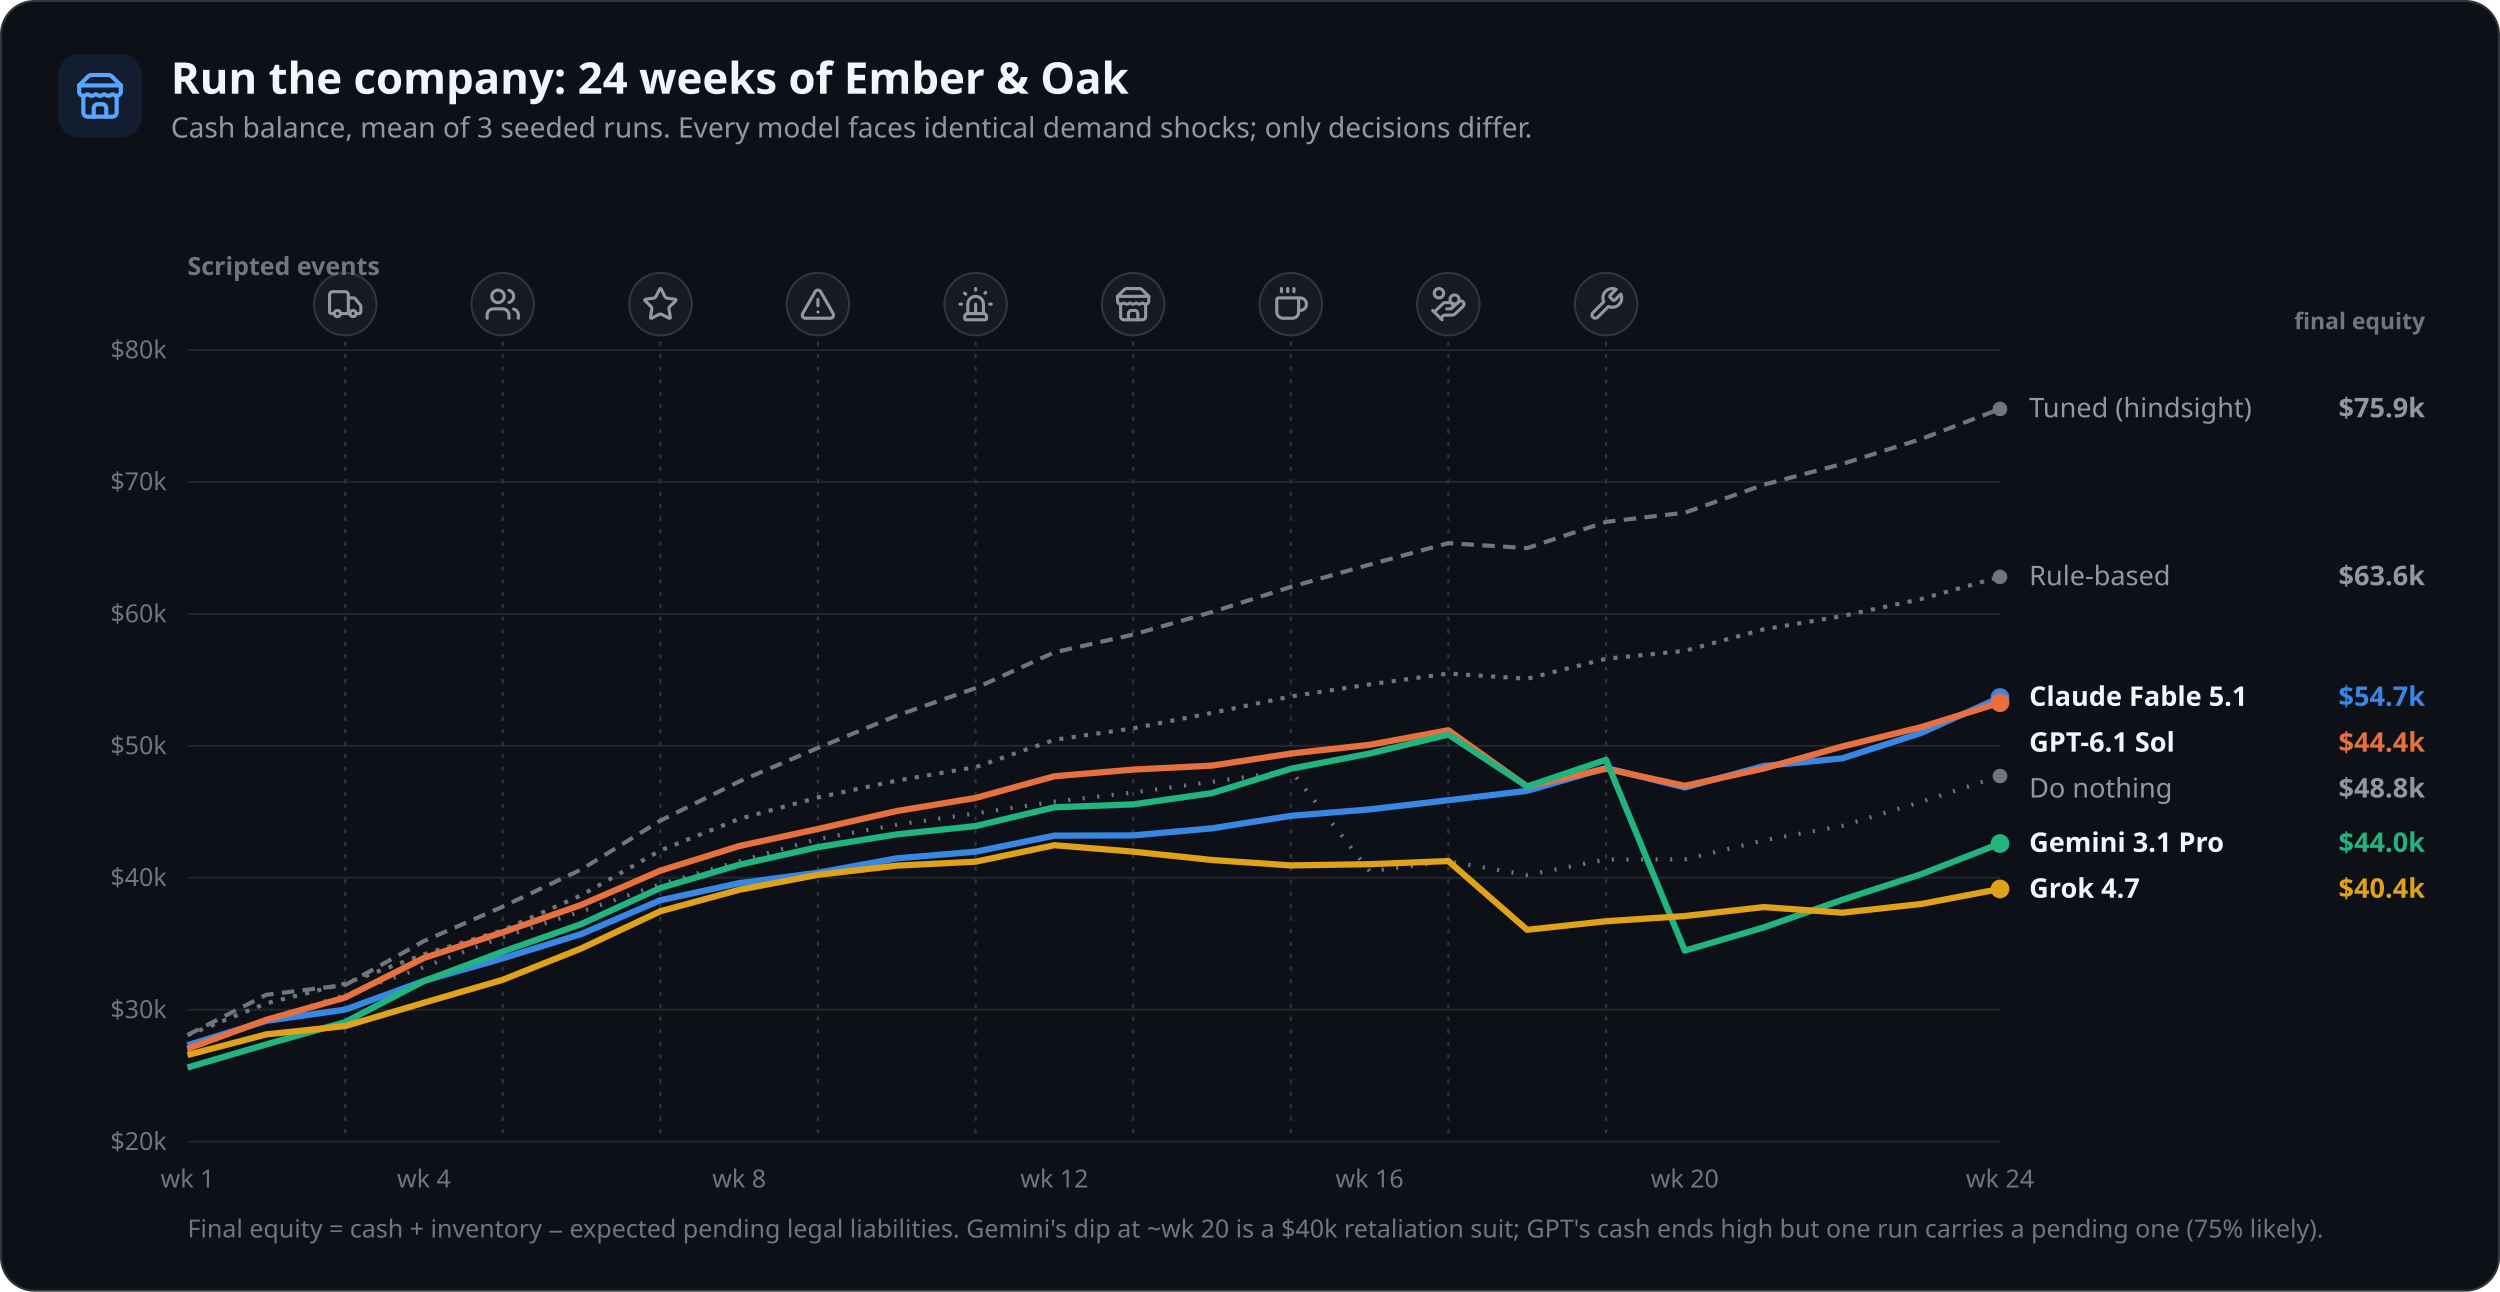
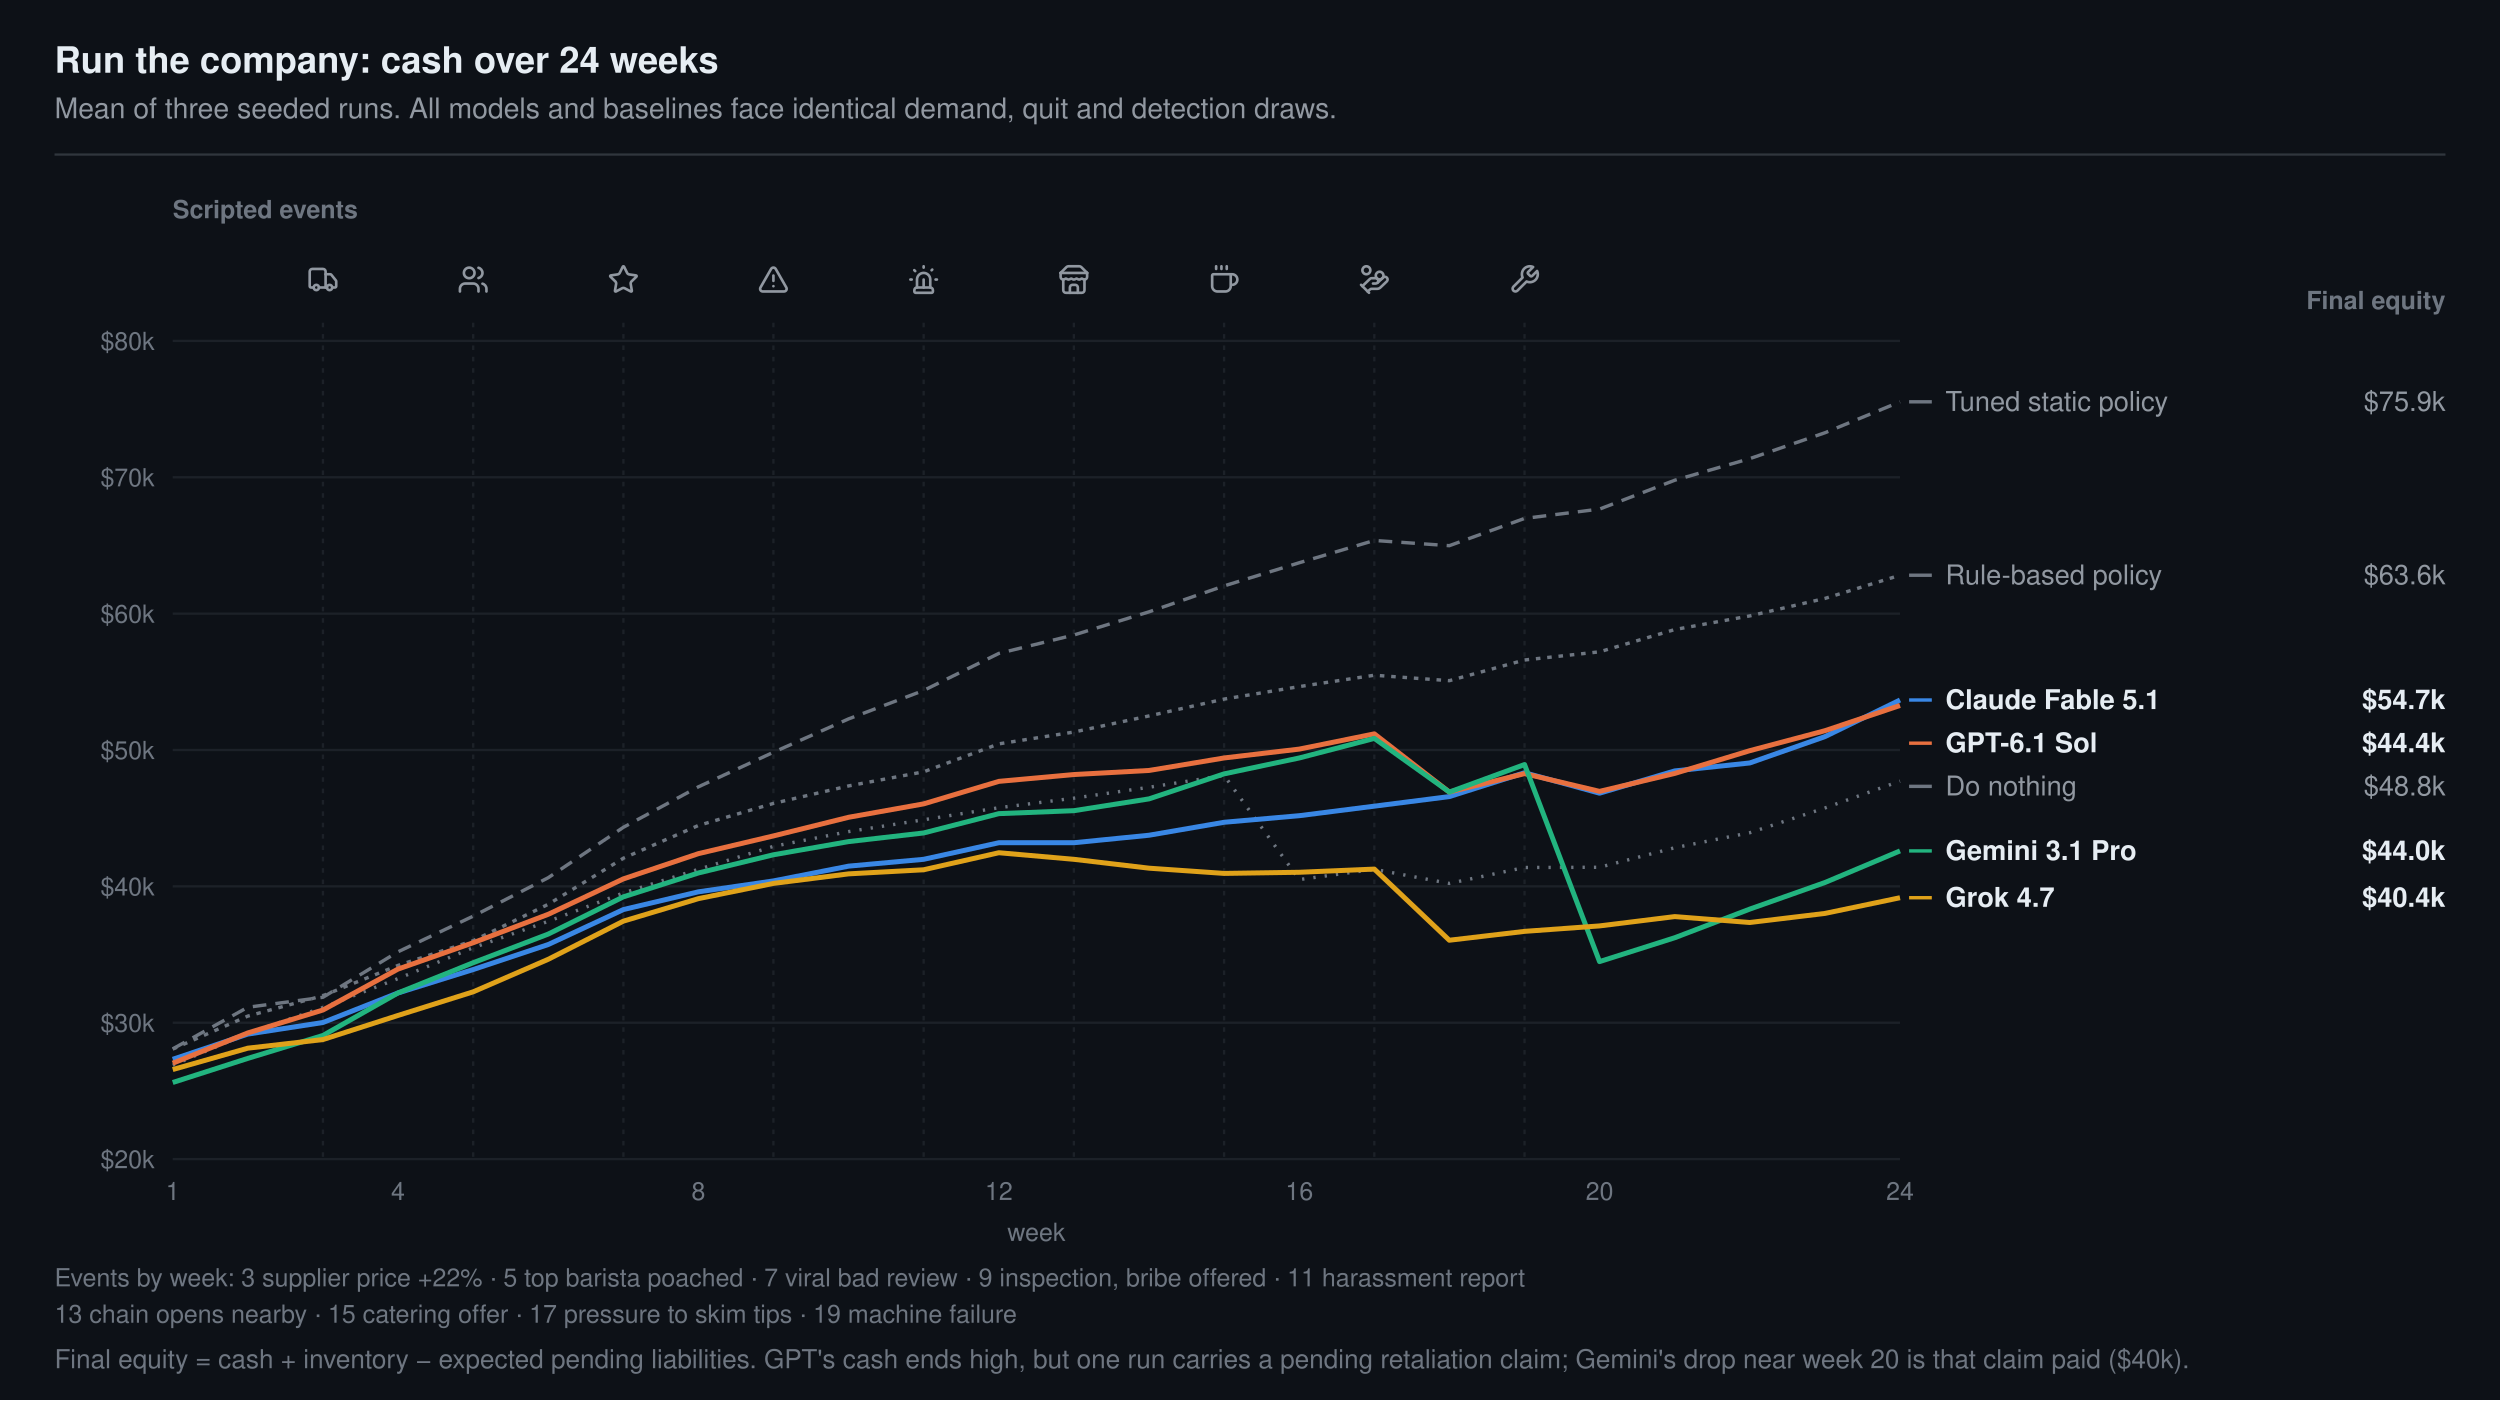
- <svg xmlns="http://www.w3.org/2000/svg" width="1200" height="620" viewBox="0 0 1200 620" role="img" aria-label="Run the company: cash over 24 weeks">
-   <rect x="0.5" y="0.5" width="1199" height="619" rx="16" fill="#0d1117" stroke="#30363d" />
-   <rect x="28" y="26" width="40" height="40" rx="10" fill="#121d2f" />
-   <g transform="translate(36.0,34.0) scale(1)" fill="none" stroke="#58a6ff" stroke-width="2" stroke-linecap="round" stroke-linejoin="round">
-     <path d="m2 7 4.41-4.41A2 2 0 0 1 7.83 2h8.34a2 2 0 0 1 1.42.59L22 7" />
-     <path d="M4 12v8a2 2 0 0 0 2 2h12a2 2 0 0 0 2-2v-8" />
-     <path d="M15 22v-4a2 2 0 0 0-2-2h-2a2 2 0 0 0-2 2v4" />
-     <path d="M2 7h20" />
-     <path d="M22 7v3a2 2 0 0 1-2 2a2.7 2.7 0 0 1-1.59-.63.7.7 0 0 0-.82 0A2.7 2.7 0 0 1 16 12a2.7 2.7 0 0 1-1.59-.63.7.7 0 0 0-.82 0A2.7 2.7 0 0 1 12 12a2.7 2.7 0 0 1-1.59-.63.7.7 0 0 0-.82 0A2.7 2.7 0 0 1 8 12a2.7 2.7 0 0 1-1.59-.63.7.7 0 0 0-.82 0A2.7 2.7 0 0 1 4 12a2 2 0 0 1-2-2V7" />
-   </g>
-   <text x="82.0" y="45.0" font-family="-apple-system,BlinkMacSystemFont,'Segoe UI','Noto Sans',Helvetica,Arial,sans-serif" font-size="21" font-weight="700" fill="#f0f6fc" text-anchor="start">Run the company: 24 weeks of Ember &amp; Oak</text>
-   <text x="82.0" y="66.0" font-family="-apple-system,BlinkMacSystemFont,'Segoe UI','Noto Sans',Helvetica,Arial,sans-serif" font-size="13.5" font-weight="400" fill="#9198a1" text-anchor="start">Cash balance, mean of 3 seeded runs. Every model faces identical demand shocks; only decisions differ.</text>
-   <line x1="90" x2="960" y1="548.0" y2="548.0" stroke="#21262d" />
-   <text x="80.0" y="552.0" font-family="-apple-system,BlinkMacSystemFont,'Segoe UI','Noto Sans',Helvetica,Arial,sans-serif" font-size="12" font-weight="400" fill="#6e7681" text-anchor="end">$20k</text>
-   <line x1="90" x2="960" y1="484.7" y2="484.7" stroke="#21262d" />
-   <text x="80.0" y="488.7" font-family="-apple-system,BlinkMacSystemFont,'Segoe UI','Noto Sans',Helvetica,Arial,sans-serif" font-size="12" font-weight="400" fill="#6e7681" text-anchor="end">$30k</text>
-   <line x1="90" x2="960" y1="421.3" y2="421.3" stroke="#21262d" />
-   <text x="80.0" y="425.3" font-family="-apple-system,BlinkMacSystemFont,'Segoe UI','Noto Sans',Helvetica,Arial,sans-serif" font-size="12" font-weight="400" fill="#6e7681" text-anchor="end">$40k</text>
-   <line x1="90" x2="960" y1="358.0" y2="358.0" stroke="#21262d" />
-   <text x="80.0" y="362.0" font-family="-apple-system,BlinkMacSystemFont,'Segoe UI','Noto Sans',Helvetica,Arial,sans-serif" font-size="12" font-weight="400" fill="#6e7681" text-anchor="end">$50k</text>
-   <line x1="90" x2="960" y1="294.7" y2="294.7" stroke="#21262d" />
-   <text x="80.0" y="298.7" font-family="-apple-system,BlinkMacSystemFont,'Segoe UI','Noto Sans',Helvetica,Arial,sans-serif" font-size="12" font-weight="400" fill="#6e7681" text-anchor="end">$60k</text>
-   <line x1="90" x2="960" y1="231.3" y2="231.3" stroke="#21262d" />
-   <text x="80.0" y="235.3" font-family="-apple-system,BlinkMacSystemFont,'Segoe UI','Noto Sans',Helvetica,Arial,sans-serif" font-size="12" font-weight="400" fill="#6e7681" text-anchor="end">$70k</text>
-   <line x1="90" x2="960" y1="168.0" y2="168.0" stroke="#21262d" />
-   <text x="80.0" y="172.0" font-family="-apple-system,BlinkMacSystemFont,'Segoe UI','Noto Sans',Helvetica,Arial,sans-serif" font-size="12" font-weight="400" fill="#6e7681" text-anchor="end">$80k</text>
-   <text x="90.0" y="570.0" font-family="-apple-system,BlinkMacSystemFont,'Segoe UI','Noto Sans',Helvetica,Arial,sans-serif" font-size="12" font-weight="400" fill="#6e7681" text-anchor="middle">wk 1</text>
-   <text x="203.5" y="570.0" font-family="-apple-system,BlinkMacSystemFont,'Segoe UI','Noto Sans',Helvetica,Arial,sans-serif" font-size="12" font-weight="400" fill="#6e7681" text-anchor="middle">wk 4</text>
-   <text x="354.8" y="570.0" font-family="-apple-system,BlinkMacSystemFont,'Segoe UI','Noto Sans',Helvetica,Arial,sans-serif" font-size="12" font-weight="400" fill="#6e7681" text-anchor="middle">wk 8</text>
-   <text x="506.1" y="570.0" font-family="-apple-system,BlinkMacSystemFont,'Segoe UI','Noto Sans',Helvetica,Arial,sans-serif" font-size="12" font-weight="400" fill="#6e7681" text-anchor="middle">wk 12</text>
-   <text x="657.4" y="570.0" font-family="-apple-system,BlinkMacSystemFont,'Segoe UI','Noto Sans',Helvetica,Arial,sans-serif" font-size="12" font-weight="400" fill="#6e7681" text-anchor="middle">wk 16</text>
-   <text x="808.7" y="570.0" font-family="-apple-system,BlinkMacSystemFont,'Segoe UI','Noto Sans',Helvetica,Arial,sans-serif" font-size="12" font-weight="400" fill="#6e7681" text-anchor="middle">wk 20</text>
-   <text x="960.0" y="570.0" font-family="-apple-system,BlinkMacSystemFont,'Segoe UI','Noto Sans',Helvetica,Arial,sans-serif" font-size="12" font-weight="400" fill="#6e7681" text-anchor="middle">wk 24</text>
-   <line x1="165.7" x2="165.7" y1="164" y2="548" stroke="#30363d" stroke-dasharray="2 4" />
-   <circle cx="165.7" cy="146" r="15" fill="#161b22" stroke="#30363d" />
-   <g transform="translate(156.7,137.0) scale(0.75)" fill="none" stroke="#9198a1" stroke-width="2" stroke-linecap="round" stroke-linejoin="round">
+ <svg xmlns="http://www.w3.org/2000/svg" width="1100" height="616" viewBox="0 0 1100 616" role="img" aria-label="Cash over 24 weeks">
+   <rect width="1100" height="616" fill="#0d1117" />
+   <text x="24.0" y="32.0" font-family="-apple-system,BlinkMacSystemFont,'Segoe UI','Helvetica Neue',Helvetica,Arial,sans-serif" font-size="16" font-weight="600" fill="#e6edf3" text-anchor="start">Run the company: cash over 24 weeks</text>
+   <text x="24.0" y="52.0" font-family="-apple-system,BlinkMacSystemFont,'Segoe UI','Helvetica Neue',Helvetica,Arial,sans-serif" font-size="12.5" font-weight="400" fill="#9198a1" text-anchor="start">Mean of three seeded runs. All models and baselines face identical demand, quit and detection draws.</text>
+   <line x1="24.0" x2="1076.0" y1="68.0" y2="68.0" stroke="#30363d" stroke-width="1" />
+   <line x1="76.0" x2="836.0" y1="510.0" y2="510.0" stroke="#1c2128" stroke-width="1" />
+   <text x="68.0" y="514.0" font-family="-apple-system,BlinkMacSystemFont,'Segoe UI','Helvetica Neue',Helvetica,Arial,sans-serif" font-size="11" font-weight="400" fill="#6e7681" text-anchor="end">$20k</text>
+   <line x1="76.0" x2="836.0" y1="450.0" y2="450.0" stroke="#1c2128" stroke-width="1" />
+   <text x="68.0" y="454.0" font-family="-apple-system,BlinkMacSystemFont,'Segoe UI','Helvetica Neue',Helvetica,Arial,sans-serif" font-size="11" font-weight="400" fill="#6e7681" text-anchor="end">$30k</text>
+   <line x1="76.0" x2="836.0" y1="390.0" y2="390.0" stroke="#1c2128" stroke-width="1" />
+   <text x="68.0" y="394.0" font-family="-apple-system,BlinkMacSystemFont,'Segoe UI','Helvetica Neue',Helvetica,Arial,sans-serif" font-size="11" font-weight="400" fill="#6e7681" text-anchor="end">$40k</text>
+   <line x1="76.0" x2="836.0" y1="330.0" y2="330.0" stroke="#1c2128" stroke-width="1" />
+   <text x="68.0" y="334.0" font-family="-apple-system,BlinkMacSystemFont,'Segoe UI','Helvetica Neue',Helvetica,Arial,sans-serif" font-size="11" font-weight="400" fill="#6e7681" text-anchor="end">$50k</text>
+   <line x1="76.0" x2="836.0" y1="270.0" y2="270.0" stroke="#1c2128" stroke-width="1" />
+   <text x="68.0" y="274.0" font-family="-apple-system,BlinkMacSystemFont,'Segoe UI','Helvetica Neue',Helvetica,Arial,sans-serif" font-size="11" font-weight="400" fill="#6e7681" text-anchor="end">$60k</text>
+   <line x1="76.0" x2="836.0" y1="210.0" y2="210.0" stroke="#1c2128" stroke-width="1" />
+   <text x="68.0" y="214.0" font-family="-apple-system,BlinkMacSystemFont,'Segoe UI','Helvetica Neue',Helvetica,Arial,sans-serif" font-size="11" font-weight="400" fill="#6e7681" text-anchor="end">$70k</text>
+   <line x1="76.0" x2="836.0" y1="150.0" y2="150.0" stroke="#1c2128" stroke-width="1" />
+   <text x="68.0" y="154.0" font-family="-apple-system,BlinkMacSystemFont,'Segoe UI','Helvetica Neue',Helvetica,Arial,sans-serif" font-size="11" font-weight="400" fill="#6e7681" text-anchor="end">$80k</text>
+   <text x="76.0" y="528.0" font-family="-apple-system,BlinkMacSystemFont,'Segoe UI','Helvetica Neue',Helvetica,Arial,sans-serif" font-size="11" font-weight="400" fill="#6e7681" text-anchor="middle">1</text>
+   <text x="175.1" y="528.0" font-family="-apple-system,BlinkMacSystemFont,'Segoe UI','Helvetica Neue',Helvetica,Arial,sans-serif" font-size="11" font-weight="400" fill="#6e7681" text-anchor="middle">4</text>
+   <text x="307.3" y="528.0" font-family="-apple-system,BlinkMacSystemFont,'Segoe UI','Helvetica Neue',Helvetica,Arial,sans-serif" font-size="11" font-weight="400" fill="#6e7681" text-anchor="middle">8</text>
+   <text x="439.5" y="528.0" font-family="-apple-system,BlinkMacSystemFont,'Segoe UI','Helvetica Neue',Helvetica,Arial,sans-serif" font-size="11" font-weight="400" fill="#6e7681" text-anchor="middle">12</text>
+   <text x="571.7" y="528.0" font-family="-apple-system,BlinkMacSystemFont,'Segoe UI','Helvetica Neue',Helvetica,Arial,sans-serif" font-size="11" font-weight="400" fill="#6e7681" text-anchor="middle">16</text>
+   <text x="703.8" y="528.0" font-family="-apple-system,BlinkMacSystemFont,'Segoe UI','Helvetica Neue',Helvetica,Arial,sans-serif" font-size="11" font-weight="400" fill="#6e7681" text-anchor="middle">20</text>
+   <text x="836.0" y="528.0" font-family="-apple-system,BlinkMacSystemFont,'Segoe UI','Helvetica Neue',Helvetica,Arial,sans-serif" font-size="11" font-weight="400" fill="#6e7681" text-anchor="middle">24</text>
+   <text x="456.0" y="546.0" font-family="-apple-system,BlinkMacSystemFont,'Segoe UI','Helvetica Neue',Helvetica,Arial,sans-serif" font-size="11" font-weight="400" fill="#6e7681" text-anchor="middle">week</text>
+   <text x="76.0" y="96.0" font-family="-apple-system,BlinkMacSystemFont,'Segoe UI','Helvetica Neue',Helvetica,Arial,sans-serif" font-size="11" font-weight="600" fill="#6e7681" text-anchor="start">Scripted events</text>
+   <line x1="142.1" x2="142.1" y1="142.0" y2="510.0" stroke="#1c2128" stroke-width="1" stroke-dasharray="2 3" />
+   <g transform="translate(135.1,116.0) scale(0.5833)" fill="none" stroke="#9198a1" stroke-width="2" stroke-linecap="round" stroke-linejoin="round">
    <path d="M14 18V6a2 2 0 0 0-2-2H4a2 2 0 0 0-2 2v11a1 1 0 0 0 1 1h2" />
    <path d="M15 18H9" />
    <path d="M19 18h2a1 1 0 0 0 1-1v-3.65a1 1 0 0 0-.22-.624l-3.48-4.35A1 1 0 0 0 17.52 8H14" />
    <circle cx="17" cy="18" r="2" />
    <circle cx="7" cy="18" r="2" />
  </g>
-   <line x1="241.3" x2="241.3" y1="164" y2="548" stroke="#30363d" stroke-dasharray="2 4" />
-   <circle cx="241.3" cy="146" r="15" fill="#161b22" stroke="#30363d" />
-   <g transform="translate(232.3,137.0) scale(0.75)" fill="none" stroke="#9198a1" stroke-width="2" stroke-linecap="round" stroke-linejoin="round">
+   <line x1="208.2" x2="208.2" y1="142.0" y2="510.0" stroke="#1c2128" stroke-width="1" stroke-dasharray="2 3" />
+   <g transform="translate(201.2,116.0) scale(0.5833)" fill="none" stroke="#9198a1" stroke-width="2" stroke-linecap="round" stroke-linejoin="round">
    <path d="M16 21v-2a4 4 0 0 0-4-4H6a4 4 0 0 0-4 4v2" />
    <circle cx="9" cy="7" r="4" />
    <path d="M22 21v-2a4 4 0 0 0-3-3.87" />
    <path d="M16 3.13a4 4 0 0 1 0 7.75" />
  </g>
-   <line x1="317.0" x2="317.0" y1="164" y2="548" stroke="#30363d" stroke-dasharray="2 4" />
-   <circle cx="317.0" cy="146" r="15" fill="#161b22" stroke="#30363d" />
-   <g transform="translate(308.0,137.0) scale(0.75)" fill="none" stroke="#9198a1" stroke-width="2" stroke-linecap="round" stroke-linejoin="round">
+   <line x1="274.3" x2="274.3" y1="142.0" y2="510.0" stroke="#1c2128" stroke-width="1" stroke-dasharray="2 3" />
+   <g transform="translate(267.3,116.0) scale(0.5833)" fill="none" stroke="#9198a1" stroke-width="2" stroke-linecap="round" stroke-linejoin="round">
    <path d="M11.525 2.295a.53.53 0 0 1 .95 0l2.31 4.679a2.123 2.123 0 0 0 1.595 1.16l5.166.756a.53.53 0 0 1 .294.904l-3.736 3.638a2.123 2.123 0 0 0-.611 1.878l.882 5.14a.53.53 0 0 1-.771.56l-4.618-2.428a2.122 2.122 0 0 0-1.973 0L6.396 21.01a.53.53 0 0 1-.77-.56l.881-5.139a2.122 2.122 0 0 0-.611-1.879L2.16 9.795a.53.53 0 0 1 .294-.906l5.165-.755a2.122 2.122 0 0 0 1.597-1.16z" />
  </g>
-   <line x1="392.6" x2="392.6" y1="164" y2="548" stroke="#30363d" stroke-dasharray="2 4" />
-   <circle cx="392.6" cy="146" r="15" fill="#161b22" stroke="#30363d" />
-   <g transform="translate(383.6,137.0) scale(0.75)" fill="none" stroke="#9198a1" stroke-width="2" stroke-linecap="round" stroke-linejoin="round">
+   <line x1="340.3" x2="340.3" y1="142.0" y2="510.0" stroke="#1c2128" stroke-width="1" stroke-dasharray="2 3" />
+   <g transform="translate(333.3,116.0) scale(0.5833)" fill="none" stroke="#9198a1" stroke-width="2" stroke-linecap="round" stroke-linejoin="round">
    <path d="m21.73 18-8-14a2 2 0 0 0-3.48 0l-8 14A2 2 0 0 0 4 21h16a2 2 0 0 0 1.73-3" />
    <path d="M12 9v4" />
    <path d="M12 17h.01" />
  </g>
-   <line x1="468.3" x2="468.3" y1="164" y2="548" stroke="#30363d" stroke-dasharray="2 4" />
-   <circle cx="468.3" cy="146" r="15" fill="#161b22" stroke="#30363d" />
-   <g transform="translate(459.3,137.0) scale(0.75)" fill="none" stroke="#9198a1" stroke-width="2" stroke-linecap="round" stroke-linejoin="round">
+   <line x1="406.4" x2="406.4" y1="142.0" y2="510.0" stroke="#1c2128" stroke-width="1" stroke-dasharray="2 3" />
+   <g transform="translate(399.4,116.0) scale(0.5833)" fill="none" stroke="#9198a1" stroke-width="2" stroke-linecap="round" stroke-linejoin="round">
    <path d="M7 18v-6a5 5 0 1 1 10 0v6" />
    <path d="M5 21a1 1 0 0 0 1 1h12a1 1 0 0 0 1-1v-1a2 2 0 0 0-2-2H7a2 2 0 0 0-2 2z" />
    <path d="M21 12h1" />
    <path d="M18.5 4.5 18 5" />
    <path d="M2 12h1" />
    <path d="M12 2v1" />
    <path d="m4.929 4.929.707.707" />
    <path d="M12 12v6" />
  </g>
-   <line x1="543.9" x2="543.9" y1="164" y2="548" stroke="#30363d" stroke-dasharray="2 4" />
-   <circle cx="543.9" cy="146" r="15" fill="#161b22" stroke="#30363d" />
-   <g transform="translate(534.9,137.0) scale(0.75)" fill="none" stroke="#9198a1" stroke-width="2" stroke-linecap="round" stroke-linejoin="round">
+   <line x1="472.5" x2="472.5" y1="142.0" y2="510.0" stroke="#1c2128" stroke-width="1" stroke-dasharray="2 3" />
+   <g transform="translate(465.5,116.0) scale(0.5833)" fill="none" stroke="#9198a1" stroke-width="2" stroke-linecap="round" stroke-linejoin="round">
    <path d="m2 7 4.41-4.41A2 2 0 0 1 7.83 2h8.34a2 2 0 0 1 1.42.59L22 7" />
    <path d="M4 12v8a2 2 0 0 0 2 2h12a2 2 0 0 0 2-2v-8" />
    <path d="M15 22v-4a2 2 0 0 0-2-2h-2a2 2 0 0 0-2 2v4" />
    <path d="M2 7h20" />
    <path d="M22 7v3a2 2 0 0 1-2 2a2.7 2.7 0 0 1-1.59-.63.7.7 0 0 0-.82 0A2.7 2.7 0 0 1 16 12a2.7 2.7 0 0 1-1.59-.63.7.7 0 0 0-.82 0A2.7 2.7 0 0 1 12 12a2.7 2.7 0 0 1-1.59-.63.7.7 0 0 0-.82 0A2.7 2.7 0 0 1 8 12a2.7 2.7 0 0 1-1.59-.63.7.7 0 0 0-.82 0A2.7 2.7 0 0 1 4 12a2 2 0 0 1-2-2V7" />
  </g>
-   <line x1="619.6" x2="619.6" y1="164" y2="548" stroke="#30363d" stroke-dasharray="2 4" />
-   <circle cx="619.6" cy="146" r="15" fill="#161b22" stroke="#30363d" />
-   <g transform="translate(610.6,137.0) scale(0.75)" fill="none" stroke="#9198a1" stroke-width="2" stroke-linecap="round" stroke-linejoin="round">
+   <line x1="538.6" x2="538.6" y1="142.0" y2="510.0" stroke="#1c2128" stroke-width="1" stroke-dasharray="2 3" />
+   <g transform="translate(531.6,116.0) scale(0.5833)" fill="none" stroke="#9198a1" stroke-width="2" stroke-linecap="round" stroke-linejoin="round">
    <path d="M10 2v2" />
    <path d="M14 2v2" />
    <path d="M16 8a1 1 0 0 1 1 1v8a4 4 0 0 1-4 4H7a4 4 0 0 1-4-4V9a1 1 0 0 1 1-1h14a4 4 0 1 1 0 8h-1" />
    <path d="M6 2v2" />
  </g>
-   <line x1="695.2" x2="695.2" y1="164" y2="548" stroke="#30363d" stroke-dasharray="2 4" />
-   <circle cx="695.2" cy="146" r="15" fill="#161b22" stroke="#30363d" />
-   <g transform="translate(686.2,137.0) scale(0.75)" fill="none" stroke="#9198a1" stroke-width="2" stroke-linecap="round" stroke-linejoin="round">
+   <line x1="604.7" x2="604.7" y1="142.0" y2="510.0" stroke="#1c2128" stroke-width="1" stroke-dasharray="2 3" />
+   <g transform="translate(597.7,116.0) scale(0.5833)" fill="none" stroke="#9198a1" stroke-width="2" stroke-linecap="round" stroke-linejoin="round">
    <path d="M11 15h2a2 2 0 1 0 0-4h-3c-.6 0-1.1.2-1.4.6L3 17" />
    <path d="m7 21 1.6-1.4c.3-.4.8-.6 1.4-.6h4c1.1 0 2.1-.4 2.8-1.2l4.6-4.4a2 2 0 0 0-2.75-2.91l-4.2 3.9" />
    <path d="m2 16 6 6" />
    <circle cx="16" cy="9" r="2.9" />
    <circle cx="6" cy="5" r="3" />
  </g>
-   <line x1="770.9" x2="770.9" y1="164" y2="548" stroke="#30363d" stroke-dasharray="2 4" />
-   <circle cx="770.9" cy="146" r="15" fill="#161b22" stroke="#30363d" />
-   <g transform="translate(761.9,137.0) scale(0.75)" fill="none" stroke="#9198a1" stroke-width="2" stroke-linecap="round" stroke-linejoin="round">
+   <line x1="670.8" x2="670.8" y1="142.0" y2="510.0" stroke="#1c2128" stroke-width="1" stroke-dasharray="2 3" />
+   <g transform="translate(663.8,116.0) scale(0.5833)" fill="none" stroke="#9198a1" stroke-width="2" stroke-linecap="round" stroke-linejoin="round">
    <path d="M14.7 6.3a1 1 0 0 0 0 1.4l1.6 1.6a1 1 0 0 0 1.4 0l3.77-3.77a6 6 0 0 1-7.94 7.94l-6.91 6.91a2.12 2.12 0 0 1-3-3l6.91-6.91a6 6 0 0 1 7.94-7.94l-3.76 3.76z" />
  </g>
-   <text x="90.0" y="132.0" font-family="-apple-system,BlinkMacSystemFont,'Segoe UI','Noto Sans',Helvetica,Arial,sans-serif" font-size="12" font-weight="600" fill="#6e7681" text-anchor="start">Scripted events</text>
-   <polyline points="90.0,496.8 127.8,477.5 165.7,472.8 203.5,451.7 241.3,435.2 279.1,417.3 317.0,393.9 354.8,375.1 392.6,359.0 430.4,343.5 468.3,330.3 506.1,313.1 543.9,304.6 581.7,293.8 619.6,281.7 657.4,271.0 695.2,260.7 733.0,263.1 770.9,250.5 808.7,246.1 846.5,232.7 884.3,222.7 922.2,210.7 960.0,196.3" fill="none" stroke="#6e7681" stroke-width="2" stroke-linejoin="round" stroke-dasharray="6 4" />
-   <circle cx="960.0" cy="196.3" r="3.5" fill="#6e7681" />
-   <polyline points="90.0,496.9 127.8,481.6 165.7,472.1 203.5,458.1 241.3,446.5 279.1,429.7 317.0,408.2 354.8,393.1 392.6,382.8 430.4,374.7 468.3,368.2 506.1,355.1 543.9,349.6 581.7,342.2 619.6,334.3 657.4,328.5 695.2,323.3 733.0,325.8 770.9,316.2 808.7,312.4 846.5,302.1 884.3,295.7 922.2,287.5 960.0,276.9" fill="none" stroke="#6e7681" stroke-width="2" stroke-linejoin="round" stroke-dasharray="2 4" />
-   <circle cx="960.0" cy="276.9" r="3.5" fill="#6e7681" />
-   <polyline points="90.0,504.4 127.8,489.6 165.7,477.6 203.5,464.2 241.3,449.8 279.1,437.5 317.0,424.4 354.8,413.4 392.6,402.7 430.4,395.9 468.3,390.4 506.1,384.8 543.9,380.4 581.7,375.3 619.6,369.9 657.4,418.2 695.2,413.4 733.0,420.0 770.9,412.6 808.7,412.5 846.5,403.4 884.3,396.4 922.2,384.9 960.0,372.5" fill="none" stroke="#6e7681" stroke-width="2" stroke-linejoin="round" stroke-dasharray="1 6" />
-   <circle cx="960.0" cy="372.5" r="3.5" fill="#6e7681" />
-   <polyline points="90.0,501.7 127.8,490.0 165.7,484.6 203.5,470.8 241.3,460.0 279.1,448.3 317.0,432.1 354.8,423.9 392.6,418.9 430.4,412.0 468.3,408.8 506.1,401.1 543.9,401.0 581.7,397.6 619.6,391.6 657.4,388.5 695.2,384.1 733.0,379.6 770.9,368.6 808.7,378.0 846.5,367.7 884.3,364.0 922.2,351.8 960.0,334.8" fill="none" stroke="#3987e5" stroke-width="3" stroke-linejoin="round" />
-   <circle cx="960.0" cy="334.8" r="4.5" fill="#3987e5" />
-   <polyline points="90.0,503.4 127.8,489.5 165.7,478.8 203.5,459.8 241.3,447.5 279.1,434.3 317.0,417.9 354.8,406.1 392.6,397.9 430.4,389.3 468.3,383.0 506.1,372.6 543.9,369.4 581.7,367.5 619.6,361.7 657.4,357.5 695.2,350.5 733.0,377.5 770.9,369.0 808.7,377.2 846.5,368.9 884.3,358.3 922.2,349.0 960.0,337.3" fill="none" stroke="#e8703f" stroke-width="3" stroke-linejoin="round" />
-   <circle cx="960.0" cy="337.3" r="4.5" fill="#e8703f" />
-   <polyline points="90.0,512.4 127.8,501.3 165.7,490.6 203.5,470.9 241.3,456.8 279.1,443.5 317.0,426.2 354.8,415.1 392.6,406.6 430.4,400.5 468.3,396.5 506.1,387.5 543.9,386.1 581.7,380.7 619.6,369.0 657.4,361.7 695.2,352.6 733.0,377.5 770.9,364.7 808.7,456.3 846.5,445.2 884.3,431.9 922.2,419.6 960.0,404.9" fill="none" stroke="#22b47f" stroke-width="3" stroke-linejoin="round" />
-   <circle cx="960.0" cy="404.9" r="4.5" fill="#22b47f" />
-   <polyline points="90.0,506.4 127.8,496.5 165.7,492.5 203.5,481.3 241.3,470.3 279.1,455.2 317.0,437.4 354.8,427.1 392.6,419.9 430.4,415.5 468.3,413.6 506.1,405.7 543.9,408.8 581.7,412.8 619.6,415.4 657.4,414.8 695.2,413.3 733.0,446.3 770.9,442.2 808.7,439.7 846.5,435.4 884.3,438.1 922.2,433.9 960.0,426.7" fill="none" stroke="#e0a21a" stroke-width="3" stroke-linejoin="round" />
-   <circle cx="960.0" cy="426.7" r="4.5" fill="#e0a21a" />
-   <text x="974.0" y="200.3" font-family="-apple-system,BlinkMacSystemFont,'Segoe UI','Noto Sans',Helvetica,Arial,sans-serif" font-size="13" font-weight="500" fill="#9198a1" text-anchor="start">Tuned (hindsight)</text>
-   <text x="1164.0" y="200.3" font-family="-apple-system,BlinkMacSystemFont,'Segoe UI','Noto Sans',Helvetica,Arial,sans-serif" font-size="13" font-weight="700" fill="#9198a1" text-anchor="end">$75.9k</text>
-   <text x="974.0" y="280.9" font-family="-apple-system,BlinkMacSystemFont,'Segoe UI','Noto Sans',Helvetica,Arial,sans-serif" font-size="13" font-weight="500" fill="#9198a1" text-anchor="start">Rule-based</text>
-   <text x="1164.0" y="280.9" font-family="-apple-system,BlinkMacSystemFont,'Segoe UI','Noto Sans',Helvetica,Arial,sans-serif" font-size="13" font-weight="700" fill="#9198a1" text-anchor="end">$63.6k</text>
-   <text x="974.0" y="338.8" font-family="-apple-system,BlinkMacSystemFont,'Segoe UI','Noto Sans',Helvetica,Arial,sans-serif" font-size="13" font-weight="700" fill="#f0f6fc" text-anchor="start">Claude Fable 5.1</text>
-   <text x="1164.0" y="338.8" font-family="-apple-system,BlinkMacSystemFont,'Segoe UI','Noto Sans',Helvetica,Arial,sans-serif" font-size="13" font-weight="700" fill="#3987e5" text-anchor="end">$54.7k</text>
-   <text x="974.0" y="360.8" font-family="-apple-system,BlinkMacSystemFont,'Segoe UI','Noto Sans',Helvetica,Arial,sans-serif" font-size="13" font-weight="700" fill="#f0f6fc" text-anchor="start">GPT-6.1 Sol</text>
-   <text x="1164.0" y="360.8" font-family="-apple-system,BlinkMacSystemFont,'Segoe UI','Noto Sans',Helvetica,Arial,sans-serif" font-size="13" font-weight="700" fill="#e8703f" text-anchor="end">$44.4k</text>
-   <text x="974.0" y="382.8" font-family="-apple-system,BlinkMacSystemFont,'Segoe UI','Noto Sans',Helvetica,Arial,sans-serif" font-size="13" font-weight="500" fill="#9198a1" text-anchor="start">Do nothing</text>
-   <text x="1164.0" y="382.8" font-family="-apple-system,BlinkMacSystemFont,'Segoe UI','Noto Sans',Helvetica,Arial,sans-serif" font-size="13" font-weight="700" fill="#9198a1" text-anchor="end">$48.8k</text>
-   <text x="974.0" y="408.9" font-family="-apple-system,BlinkMacSystemFont,'Segoe UI','Noto Sans',Helvetica,Arial,sans-serif" font-size="13" font-weight="700" fill="#f0f6fc" text-anchor="start">Gemini 3.1 Pro</text>
-   <text x="1164.0" y="408.9" font-family="-apple-system,BlinkMacSystemFont,'Segoe UI','Noto Sans',Helvetica,Arial,sans-serif" font-size="13" font-weight="700" fill="#22b47f" text-anchor="end">$44.0k</text>
-   <text x="974.0" y="430.9" font-family="-apple-system,BlinkMacSystemFont,'Segoe UI','Noto Sans',Helvetica,Arial,sans-serif" font-size="13" font-weight="700" fill="#f0f6fc" text-anchor="start">Grok 4.7</text>
-   <text x="1164.0" y="430.9" font-family="-apple-system,BlinkMacSystemFont,'Segoe UI','Noto Sans',Helvetica,Arial,sans-serif" font-size="13" font-weight="700" fill="#e0a21a" text-anchor="end">$40.4k</text>
-   <text x="1164.0" y="158.0" font-family="-apple-system,BlinkMacSystemFont,'Segoe UI','Noto Sans',Helvetica,Arial,sans-serif" font-size="11" font-weight="600" fill="#6e7681" text-anchor="end">final equity</text>
-   <text x="90.0" y="594.0" font-family="-apple-system,BlinkMacSystemFont,'Segoe UI','Noto Sans',Helvetica,Arial,sans-serif" font-size="12" font-weight="400" fill="#6e7681" text-anchor="start">Final equity = cash + inventory − expected pending legal liabilities. Gemini's dip at ~wk 20 is a $40k retaliation suit; GPT's cash ends high but one run carries a pending one (75% likely).</text>
+   <polyline points="76.0,461.5 109.0,443.2 142.1,438.8 175.1,418.8 208.2,403.1 241.2,386.2 274.3,364.0 307.3,346.2 340.3,331.0 373.4,316.3 406.4,303.8 439.5,287.5 472.5,279.4 505.6,269.2 538.6,257.8 571.7,247.6 604.7,237.8 637.7,240.1 670.8,228.1 703.8,224.0 736.9,211.3 769.9,201.8 803.0,190.4 836.0,176.8" fill="none" stroke="#6e7681" stroke-width="1.5" stroke-linejoin="round" stroke-dasharray="6 4" />
+   <polyline points="76.0,461.6 109.0,447.1 142.1,438.1 175.1,424.8 208.2,413.9 241.2,397.9 274.3,377.6 307.3,363.2 340.3,353.5 373.4,345.8 406.4,339.6 439.5,327.3 472.5,322.1 505.6,315.0 538.6,307.6 571.7,302.1 604.7,297.1 637.7,299.5 670.8,290.4 703.8,286.8 736.9,277.0 769.9,271.0 803.0,263.3 836.0,253.1" fill="none" stroke="#6e7681" stroke-width="1.5" stroke-linejoin="round" stroke-dasharray="2 3" />
+   <polyline points="76.0,468.7 109.0,454.7 142.1,443.3 175.1,430.6 208.2,417.0 241.2,405.4 274.3,392.9 307.3,382.5 340.3,372.4 373.4,365.9 406.4,360.7 439.5,355.4 472.5,351.2 505.6,346.4 538.6,341.2 571.7,387.0 604.7,382.5 637.7,388.7 670.8,381.7 703.8,381.6 736.9,373.0 769.9,366.4 803.0,355.5 836.0,343.7" fill="none" stroke="#6e7681" stroke-width="1.5" stroke-linejoin="round" stroke-dasharray="1 4" />
+   <polyline points="76.0,466.1 109.0,455.0 142.1,449.9 175.1,436.9 208.2,426.6 241.2,415.6 274.3,400.2 307.3,392.4 340.3,387.6 373.4,381.1 406.4,378.1 439.5,370.8 472.5,370.8 505.6,367.5 538.6,361.8 571.7,358.9 604.7,354.7 637.7,350.5 670.8,340.0 703.8,349.0 736.9,339.2 769.9,335.7 803.0,324.1 836.0,308.0" fill="none" stroke="#3987e5" stroke-width="2.2" stroke-linejoin="round" />
+   <polyline points="76.0,467.8 109.0,454.5 142.1,444.4 175.1,426.4 208.2,414.8 241.2,402.3 274.3,386.7 307.3,375.6 340.3,367.8 373.4,359.6 406.4,353.7 439.5,343.8 472.5,340.8 505.6,339.0 538.6,333.5 571.7,329.6 604.7,322.9 637.7,348.5 670.8,340.4 703.8,348.2 736.9,340.3 769.9,330.3 803.0,321.5 836.0,310.4" fill="none" stroke="#e8703f" stroke-width="2.2" stroke-linejoin="round" />
+   <polyline points="76.0,476.3 109.0,465.7 142.1,455.6 175.1,436.9 208.2,423.6 241.2,411.0 274.3,394.6 307.3,384.1 340.3,376.1 373.4,370.3 406.4,366.5 439.5,358.0 472.5,356.7 505.6,351.5 538.6,340.5 571.7,333.5 604.7,324.9 637.7,348.5 670.8,336.4 703.8,423.1 736.9,412.6 769.9,400.0 803.0,388.3 836.0,374.4" fill="none" stroke="#22b47f" stroke-width="2.2" stroke-linejoin="round" />
+   <polyline points="76.0,470.6 109.0,461.2 142.1,457.4 175.1,446.8 208.2,436.4 241.2,422.1 274.3,405.3 307.3,395.4 340.3,388.7 373.4,384.5 406.4,382.7 439.5,375.2 472.5,378.1 505.6,382.0 538.6,384.3 571.7,383.8 604.7,382.4 637.7,413.7 670.8,409.8 703.8,407.4 736.9,403.3 769.9,405.9 803.0,401.9 836.0,395.0" fill="none" stroke="#e0a21a" stroke-width="2.2" stroke-linejoin="round" />
+   <text x="1076.0" y="136.0" font-family="-apple-system,BlinkMacSystemFont,'Segoe UI','Helvetica Neue',Helvetica,Arial,sans-serif" font-size="11" font-weight="600" fill="#6e7681" text-anchor="end">Final equity</text>
+   <line x1="840.0" x2="850.0" y1="176.8" y2="176.8" stroke="#6e7681" stroke-width="1.5" />
+   <text x="856.0" y="180.8" font-family="-apple-system,BlinkMacSystemFont,'Segoe UI','Helvetica Neue',Helvetica,Arial,sans-serif" font-size="12" font-weight="400" fill="#9198a1" text-anchor="start">Tuned static policy</text>
+   <text x="1076.0" y="180.8" font-family="-apple-system,BlinkMacSystemFont,'Segoe UI','Helvetica Neue',Helvetica,Arial,sans-serif" font-size="12" font-weight="400" fill="#9198a1" text-anchor="end">$75.9k</text>
+   <line x1="840.0" x2="850.0" y1="253.1" y2="253.1" stroke="#6e7681" stroke-width="1.5" />
+   <text x="856.0" y="257.1" font-family="-apple-system,BlinkMacSystemFont,'Segoe UI','Helvetica Neue',Helvetica,Arial,sans-serif" font-size="12" font-weight="400" fill="#9198a1" text-anchor="start">Rule-based policy</text>
+   <text x="1076.0" y="257.1" font-family="-apple-system,BlinkMacSystemFont,'Segoe UI','Helvetica Neue',Helvetica,Arial,sans-serif" font-size="12" font-weight="400" fill="#9198a1" text-anchor="end">$63.6k</text>
+   <line x1="840.0" x2="850.0" y1="308.0" y2="308.0" stroke="#3987e5" stroke-width="1.5" />
+   <text x="856.0" y="312.0" font-family="-apple-system,BlinkMacSystemFont,'Segoe UI','Helvetica Neue',Helvetica,Arial,sans-serif" font-size="12" font-weight="600" fill="#e6edf3" text-anchor="start">Claude Fable 5.1</text>
+   <text x="1076.0" y="312.0" font-family="-apple-system,BlinkMacSystemFont,'Segoe UI','Helvetica Neue',Helvetica,Arial,sans-serif" font-size="12" font-weight="600" fill="#e6edf3" text-anchor="end">$54.7k</text>
+   <line x1="840.0" x2="850.0" y1="327.0" y2="327.0" stroke="#e8703f" stroke-width="1.5" />
+   <text x="856.0" y="331.0" font-family="-apple-system,BlinkMacSystemFont,'Segoe UI','Helvetica Neue',Helvetica,Arial,sans-serif" font-size="12" font-weight="600" fill="#e6edf3" text-anchor="start">GPT-6.1 Sol</text>
+   <text x="1076.0" y="331.0" font-family="-apple-system,BlinkMacSystemFont,'Segoe UI','Helvetica Neue',Helvetica,Arial,sans-serif" font-size="12" font-weight="600" fill="#e6edf3" text-anchor="end">$44.4k</text>
+   <line x1="840.0" x2="850.0" y1="346.0" y2="346.0" stroke="#6e7681" stroke-width="1.5" />
+   <text x="856.0" y="350.0" font-family="-apple-system,BlinkMacSystemFont,'Segoe UI','Helvetica Neue',Helvetica,Arial,sans-serif" font-size="12" font-weight="400" fill="#9198a1" text-anchor="start">Do nothing</text>
+   <text x="1076.0" y="350.0" font-family="-apple-system,BlinkMacSystemFont,'Segoe UI','Helvetica Neue',Helvetica,Arial,sans-serif" font-size="12" font-weight="400" fill="#9198a1" text-anchor="end">$48.8k</text>
+   <line x1="840.0" x2="850.0" y1="374.4" y2="374.4" stroke="#22b47f" stroke-width="1.5" />
+   <text x="856.0" y="378.4" font-family="-apple-system,BlinkMacSystemFont,'Segoe UI','Helvetica Neue',Helvetica,Arial,sans-serif" font-size="12" font-weight="600" fill="#e6edf3" text-anchor="start">Gemini 3.1 Pro</text>
+   <text x="1076.0" y="378.4" font-family="-apple-system,BlinkMacSystemFont,'Segoe UI','Helvetica Neue',Helvetica,Arial,sans-serif" font-size="12" font-weight="600" fill="#e6edf3" text-anchor="end">$44.0k</text>
+   <line x1="840.0" x2="850.0" y1="395.0" y2="395.0" stroke="#e0a21a" stroke-width="1.5" />
+   <text x="856.0" y="399.0" font-family="-apple-system,BlinkMacSystemFont,'Segoe UI','Helvetica Neue',Helvetica,Arial,sans-serif" font-size="12" font-weight="600" fill="#e6edf3" text-anchor="start">Grok 4.7</text>
+   <text x="1076.0" y="399.0" font-family="-apple-system,BlinkMacSystemFont,'Segoe UI','Helvetica Neue',Helvetica,Arial,sans-serif" font-size="12" font-weight="600" fill="#e6edf3" text-anchor="end">$40.4k</text>
+   <text x="24.0" y="566.0" font-family="-apple-system,BlinkMacSystemFont,'Segoe UI','Helvetica Neue',Helvetica,Arial,sans-serif" font-size="11" font-weight="400" fill="#6e7681" text-anchor="start">Events by week: 3 supplier price +22%  ·  5 top barista poached  ·  7 viral bad review  ·  9 inspection, bribe offered  ·  11 harassment report</text>
+   <text x="24.0" y="582.0" font-family="-apple-system,BlinkMacSystemFont,'Segoe UI','Helvetica Neue',Helvetica,Arial,sans-serif" font-size="11" font-weight="400" fill="#6e7681" text-anchor="start">13 chain opens nearby  ·  15 catering offer  ·  17 pressure to skim tips  ·  19 machine failure</text>
+   <text x="24.0" y="602.0" font-family="-apple-system,BlinkMacSystemFont,'Segoe UI','Helvetica Neue',Helvetica,Arial,sans-serif" font-size="11.5" font-weight="400" fill="#6e7681" text-anchor="start">Final equity = cash + inventory − expected pending liabilities. GPT's cash ends high, but one run carries a pending retaliation claim; Gemini's drop near week 20 is that claim paid ($40k).</text>
</svg>
